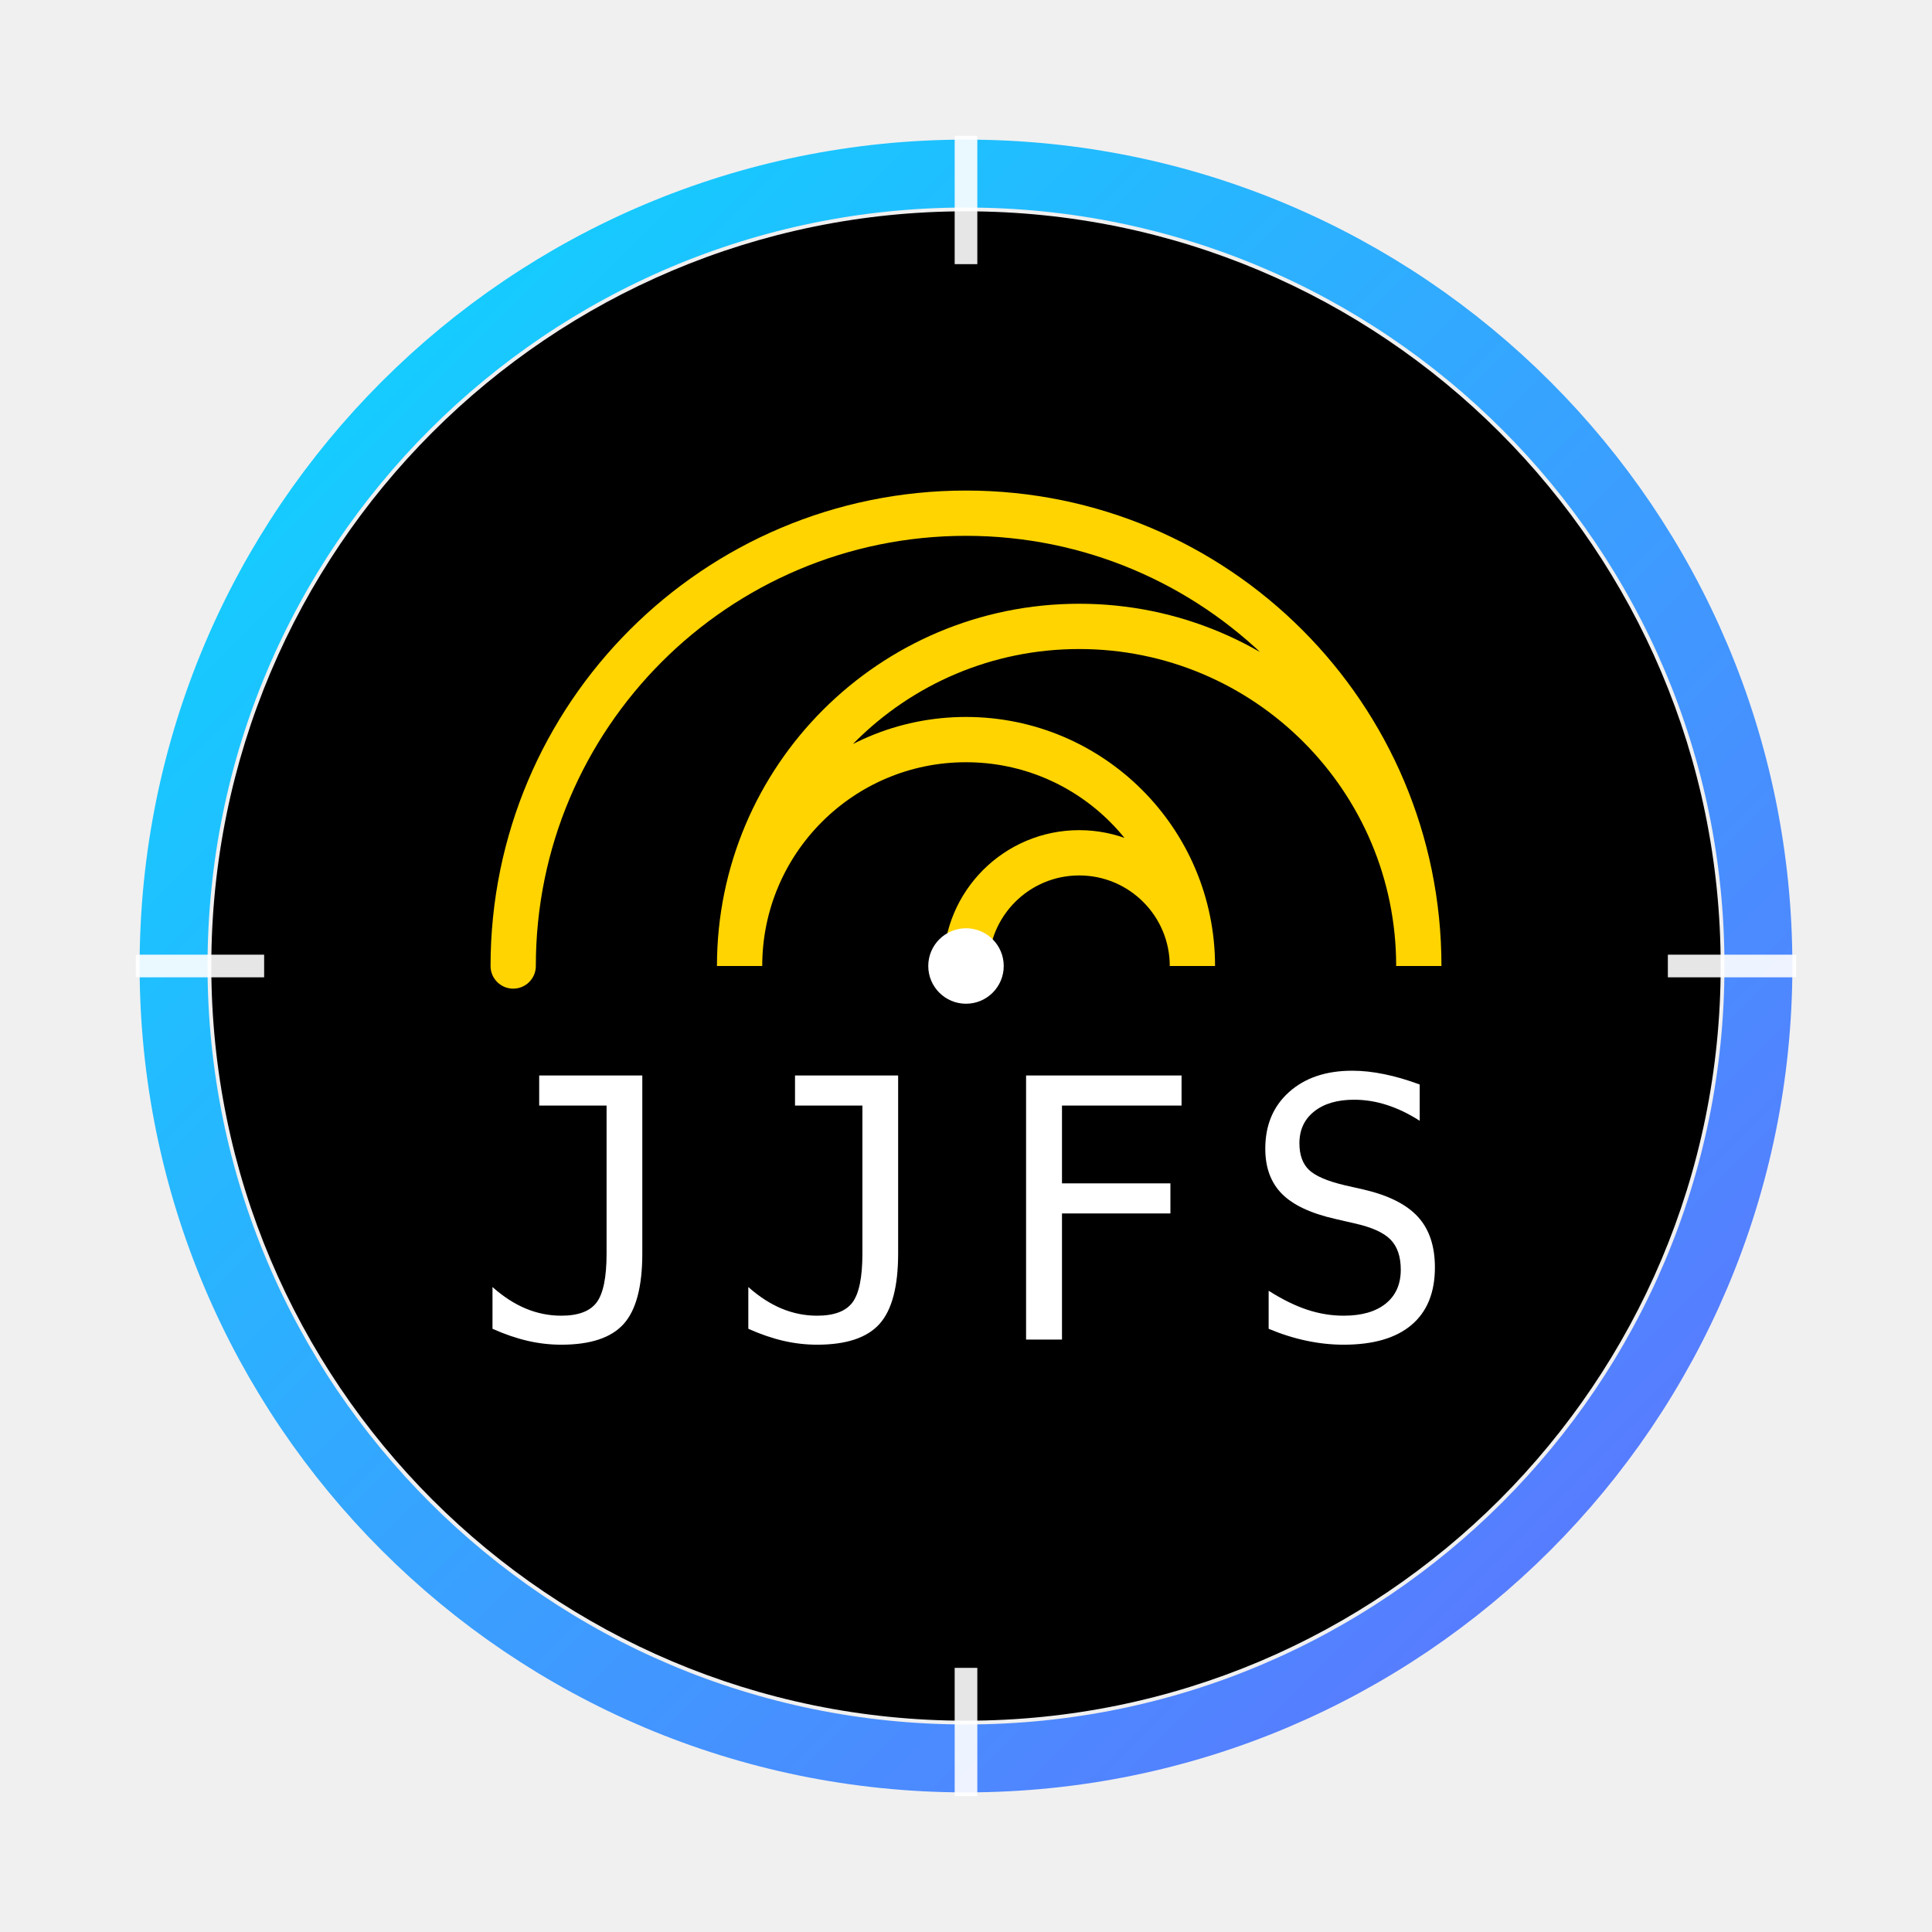
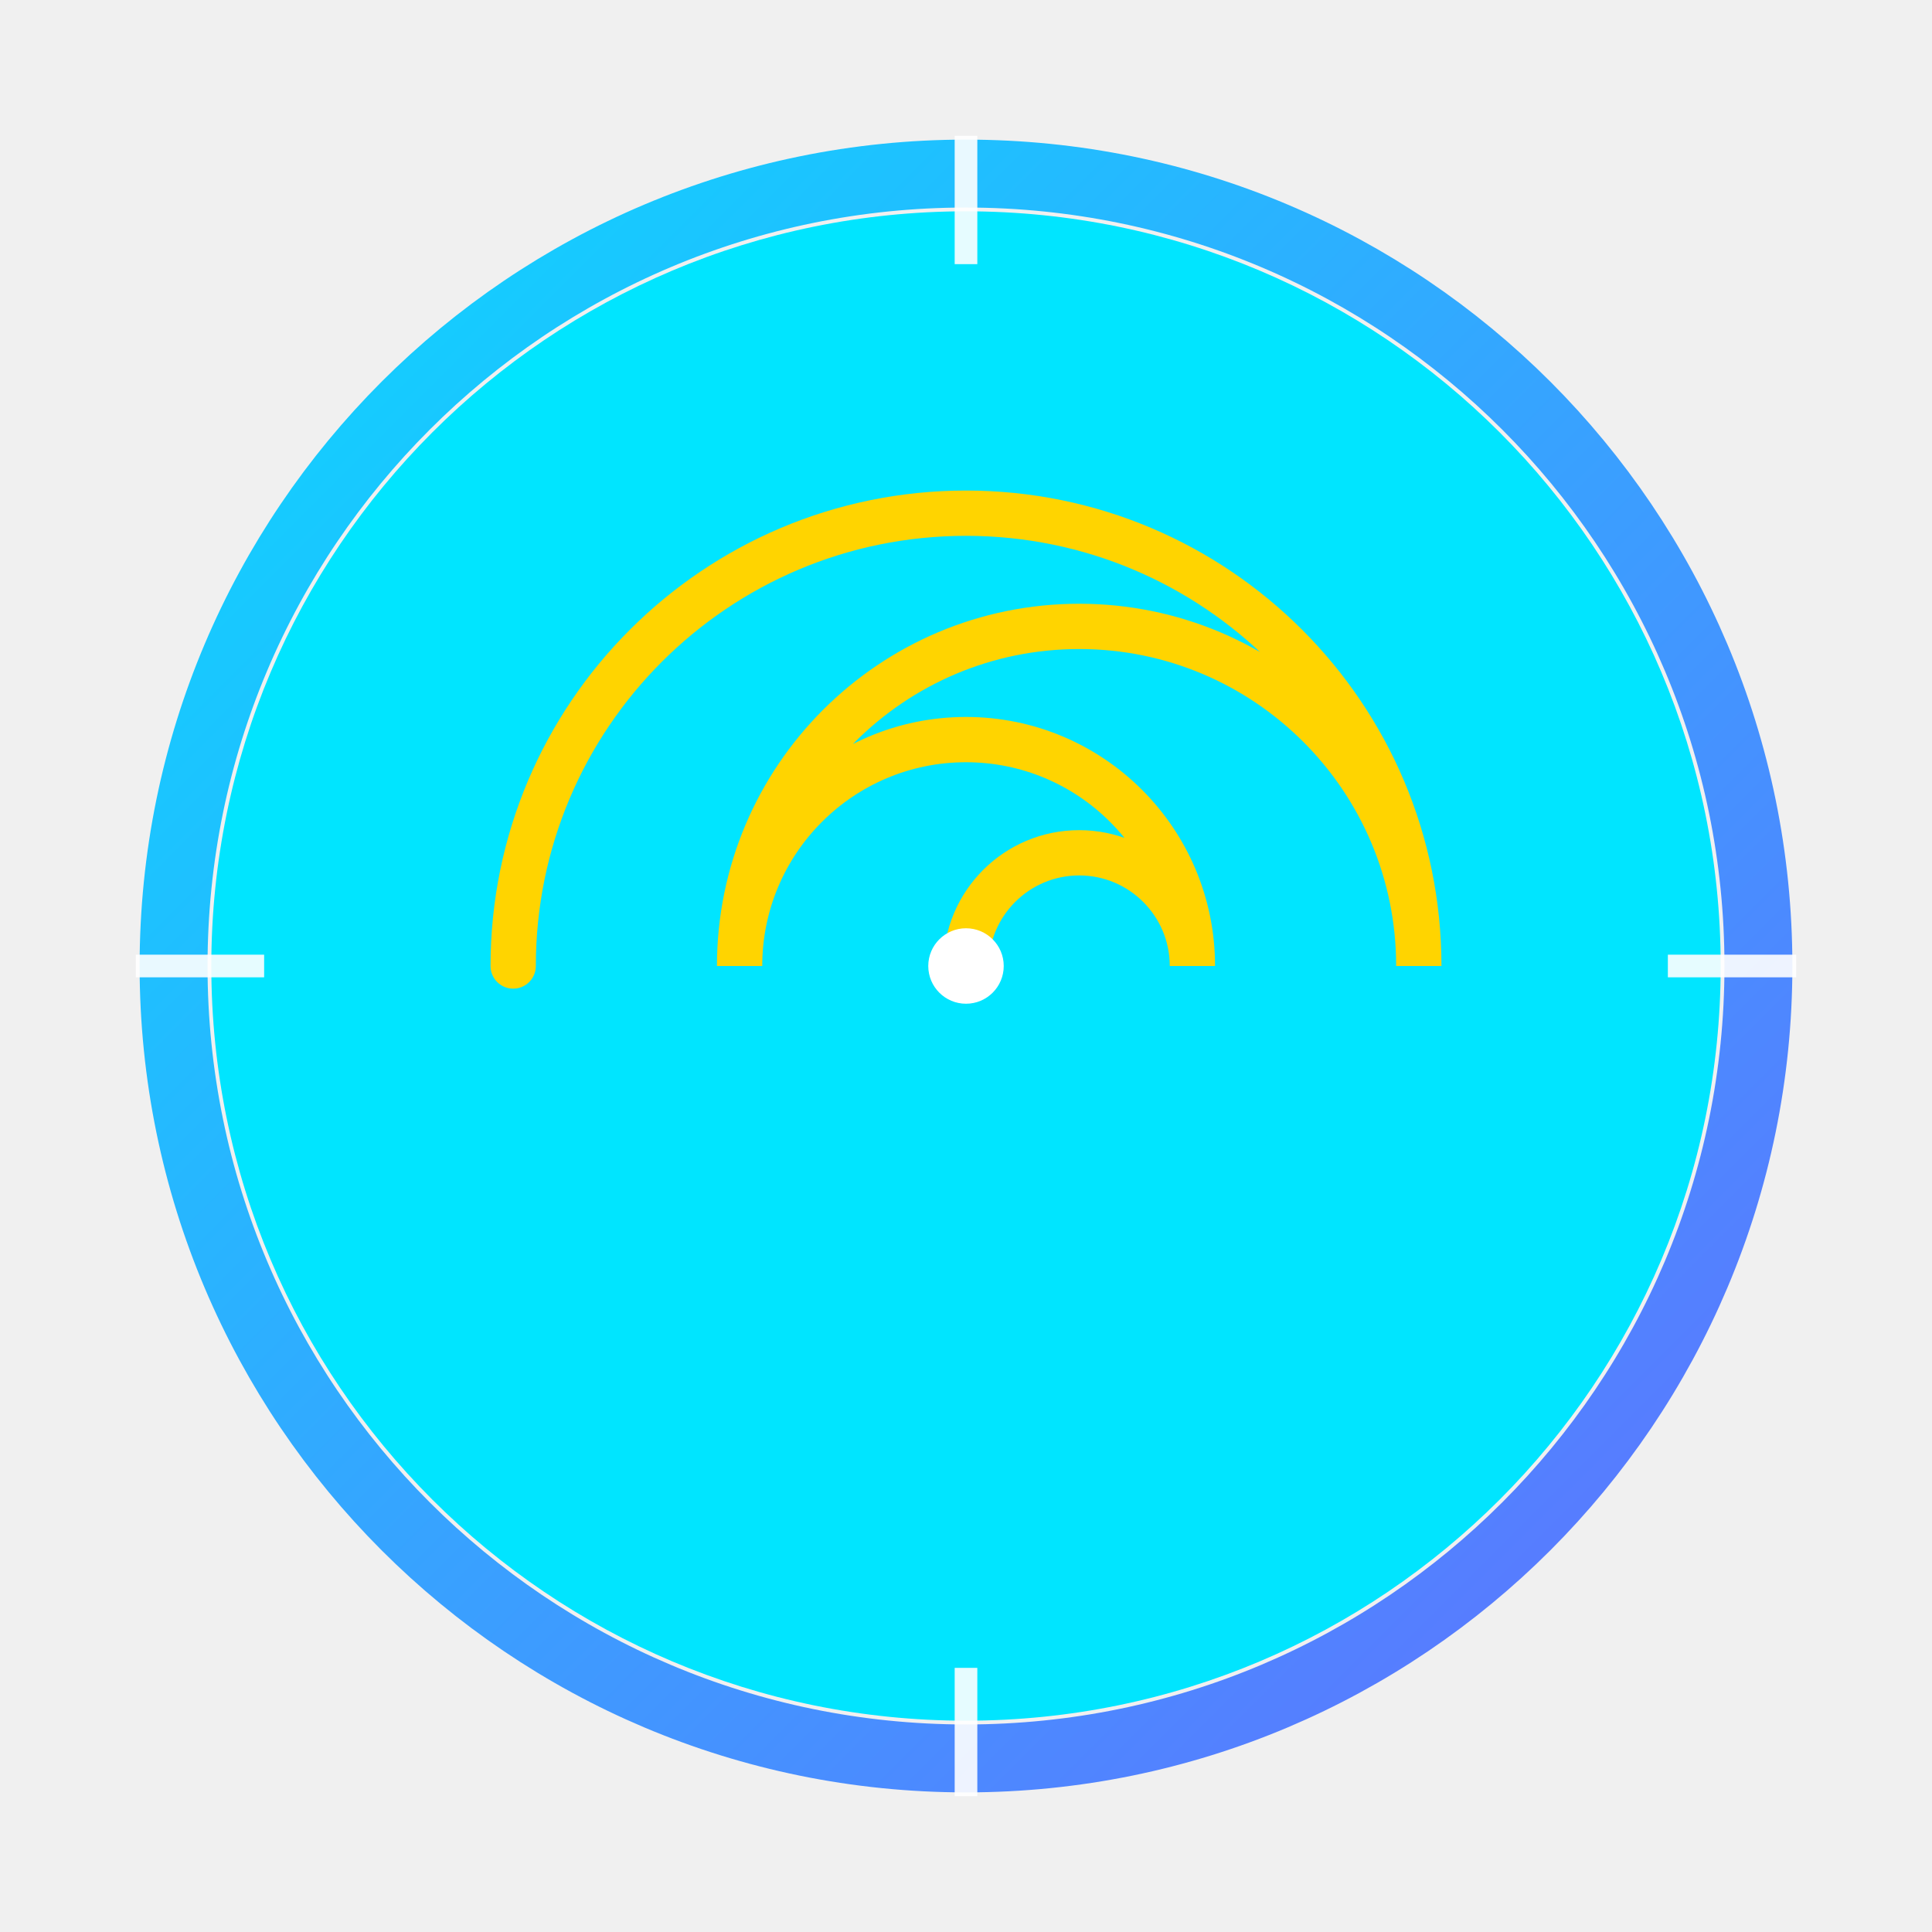
<svg xmlns="http://www.w3.org/2000/svg" viewBox="0 0 512 512" width="512" height="512">
  <defs>
    <linearGradient id="g" x1="0" y1="0" x2="512" y2="512" gradientUnits="userSpaceOnUse">
      <stop offset="0%" stop-color="#00E5FF" />
      <stop offset="100%" stop-color="#6C63FF" />
    </linearGradient>
  </defs>
-   <circle cx="256" cy="256" r="200" fill="black" />
+   <circle cx="256" cy="256" r="200" fill="#00E5FF" />
  <circle cx="256" cy="256" r="210" stroke="url(#g)" stroke-width="18" fill="none" />
  <path d="     M256 256     m-120 0     a120 120 0 1 1 240 0     a90 90 0 1 0 -180 0     a60 60 0 1 1 120 0     a30 30 0 1 0 -60 0   " stroke="#FFD400" stroke-width="12" stroke-linecap="round" fill="none" />
  <g stroke="white" stroke-width="6" opacity="0.9">
    <line x1="256" y1="36" x2="256" y2="70" />
    <line x1="256" y1="442" x2="256" y2="476" />
    <line x1="36" y1="256" x2="70" y2="256" />
    <line x1="442" y1="256" x2="476" y2="256" />
  </g>
  <circle cx="256" cy="256" r="10" fill="white" />
-   <text x="256" y="355" text-anchor="middle" font-family="monospace" font-size="96" letter-spacing="10" fill="white">
+   <text x="256" y="355" text-anchor="middle" font-family="monospace" font-size="96" letter-spacing="10" fill="#00E5FF">
    JJFS
  </text>
</svg>
